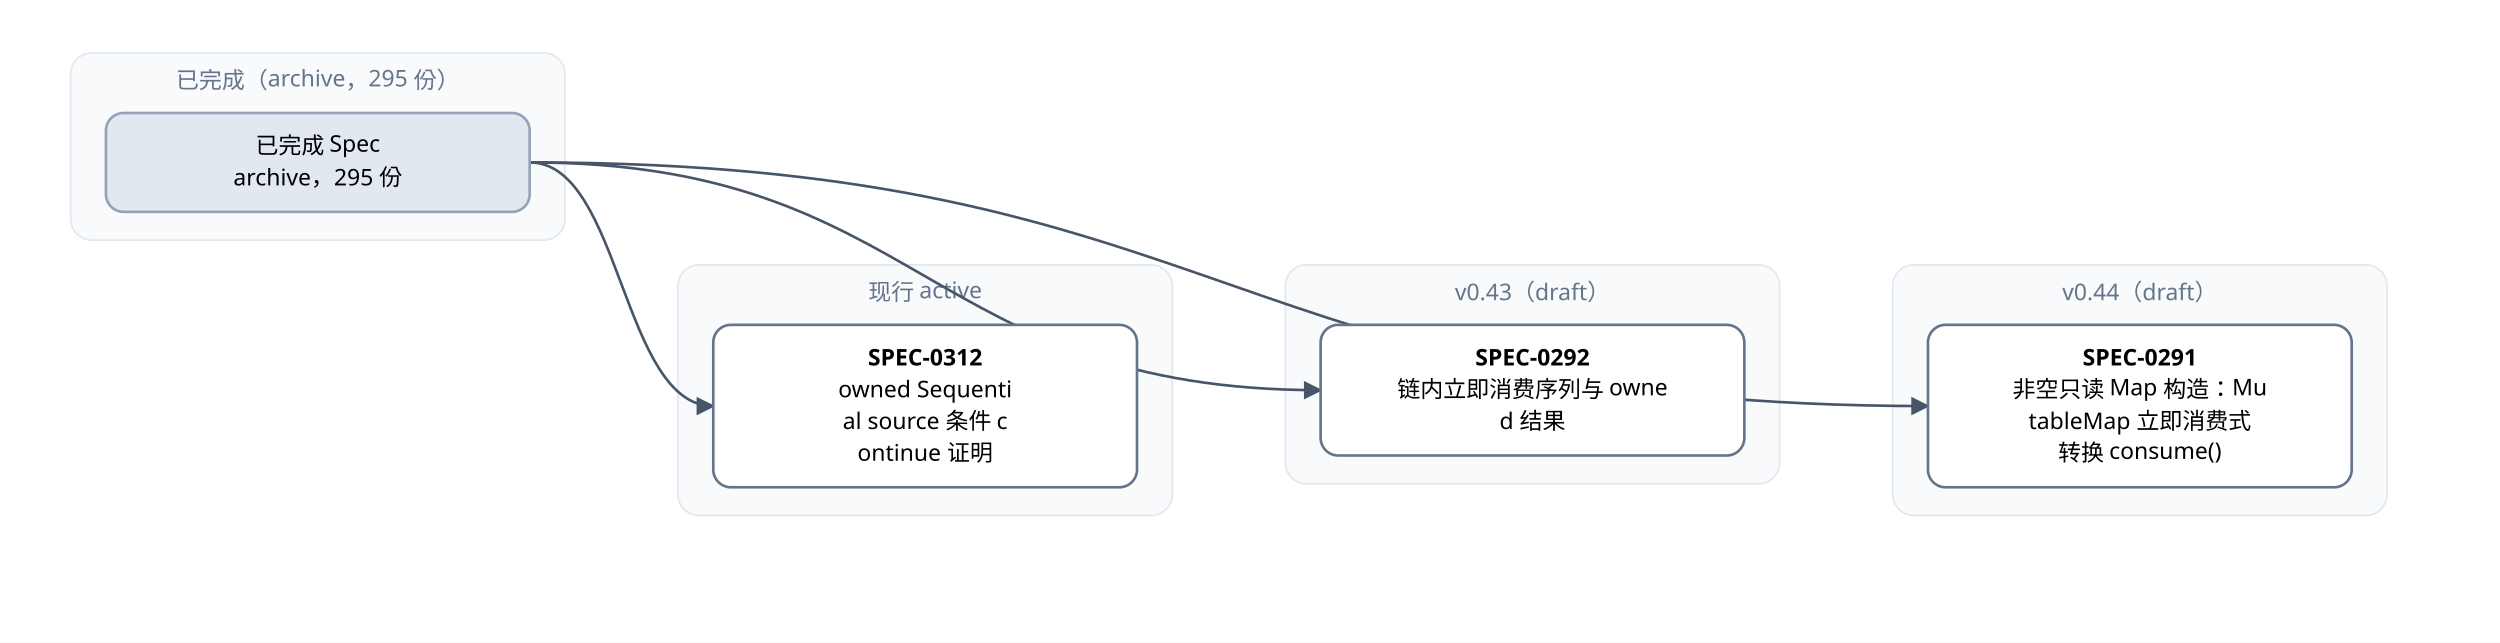
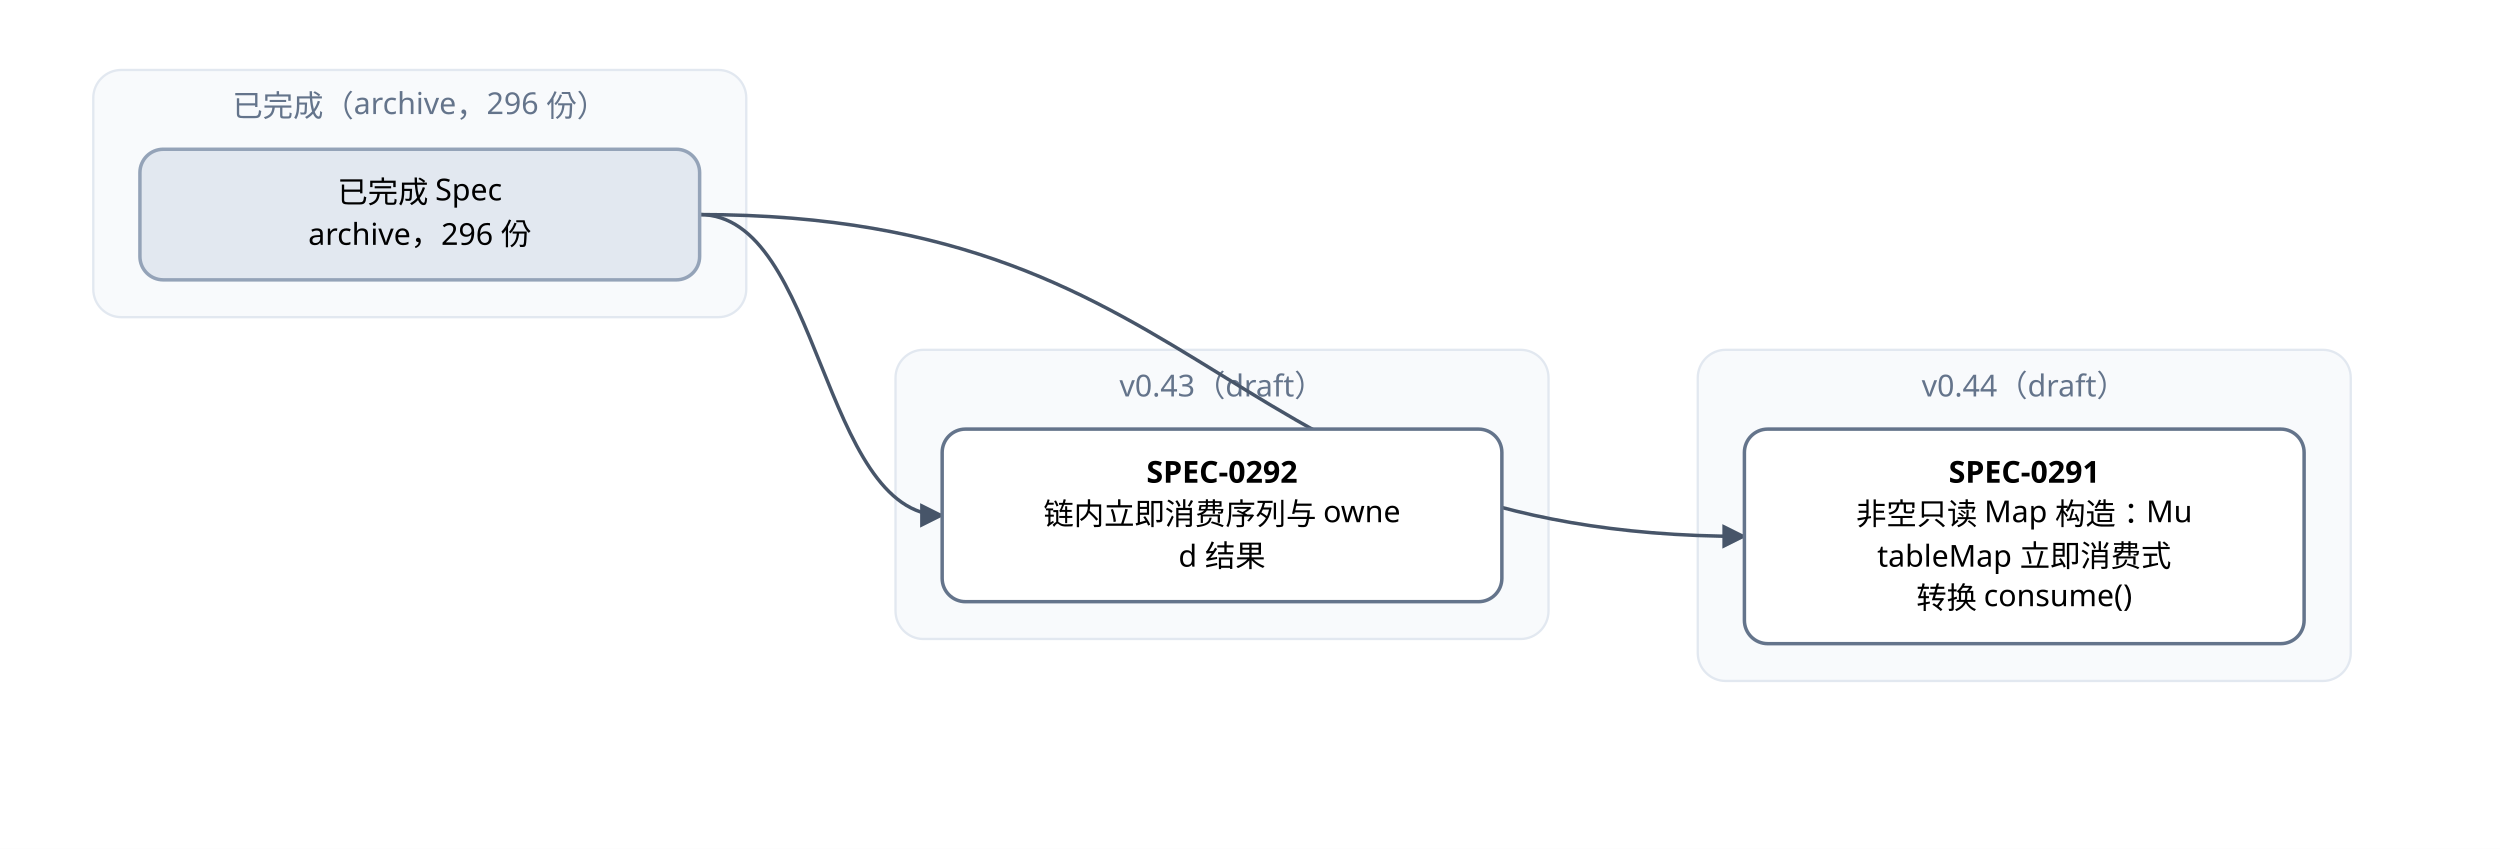
- <svg xmlns="http://www.w3.org/2000/svg" width="1416" height="364" viewBox="0 0 1416 364" font-family="PingFang SC, Microsoft YaHei, sans-serif">
+ <svg xmlns="http://www.w3.org/2000/svg" width="1072" height="364" viewBox="0 0 1072 364" font-family="PingFang SC, Microsoft YaHei, sans-serif">
  <defs>
    <marker id="arrow" viewBox="0 0 10 10" refX="9" refY="5" markerWidth="7" markerHeight="7" orient="auto-start-reverse">
      <path d="M0,0 L10,5 L0,10 z" fill="#475569" />
    </marker>
  </defs>
-   <rect width="1416" height="364" fill="#ffffff" />
+   <rect width="1072" height="364" fill="#ffffff" />
  <rect x="40" y="30" width="280" height="106" rx="12" fill="#f8fafc" stroke="#e2e8f0" />
-   <text x="180" y="50" text-anchor="middle" font-size="13" fill="#64748b">已完成（archive，295 份）</text>
-   <rect x="384" y="150" width="280" height="142" rx="12" fill="#f8fafc" stroke="#e2e8f0" />
-   <text x="524" y="170" text-anchor="middle" font-size="13" fill="#64748b">现行 active</text>
-   <rect x="728" y="150" width="280" height="124" rx="12" fill="#f8fafc" stroke="#e2e8f0" />
-   <text x="868" y="170" text-anchor="middle" font-size="13" fill="#64748b">v0.43（draft）</text>
-   <rect x="1072" y="150" width="280" height="142" rx="12" fill="#f8fafc" stroke="#e2e8f0" />
-   <text x="1212" y="170" text-anchor="middle" font-size="13" fill="#64748b">v0.44（draft）</text>
-   <path d="M 300 92 C 696 92, 696 230, 1092 230" fill="none" stroke="#475569" stroke-width="1.5" marker-end="url(#arrow)" />
-   <path d="M 300 92 C 524 92, 524 221, 748 221" fill="none" stroke="#475569" stroke-width="1.5" marker-end="url(#arrow)" />
-   <path d="M 300 92 C 352 92, 352 230, 404 230" fill="none" stroke="#475569" stroke-width="1.5" marker-end="url(#arrow)" />
-   <rect x="1092" y="184" width="240" height="92" rx="10" fill="#ffffff" stroke="#64748b" stroke-width="1.5" />
-   <text x="1212" y="207" text-anchor="middle" font-size="13" font-weight="600">SPEC-0291</text>
-   <text x="1212" y="225" text-anchor="middle" font-size="13">非空只读 Map 构造：Mu</text>
-   <text x="1212" y="243" text-anchor="middle" font-size="13">tableMap 立即消费式</text>
-   <text x="1212" y="261" text-anchor="middle" font-size="13">转换 consume()</text>
-   <rect x="748" y="184" width="240" height="74" rx="10" fill="#ffffff" stroke="#64748b" stroke-width="1.5" />
-   <text x="868" y="207" text-anchor="middle" font-size="13" font-weight="600">SPEC-0292</text>
-   <text x="868" y="225" text-anchor="middle" font-size="13">链内立即消费序列与 owne</text>
-   <text x="868" y="243" text-anchor="middle" font-size="13">d 结果</text>
-   <rect x="404" y="184" width="240" height="92" rx="10" fill="#ffffff" stroke="#64748b" stroke-width="1.5" />
-   <text x="524" y="207" text-anchor="middle" font-size="13" font-weight="600">SPEC-0312</text>
-   <text x="524" y="225" text-anchor="middle" font-size="13">owned Sequenti</text>
-   <text x="524" y="243" text-anchor="middle" font-size="13">al source 条件 c</text>
-   <text x="524" y="261" text-anchor="middle" font-size="13">ontinue 证明</text>
+   <text x="180" y="50" text-anchor="middle" font-size="13" fill="#64748b">已完成（archive，296 份）</text>
+   <rect x="384" y="150" width="280" height="124" rx="12" fill="#f8fafc" stroke="#e2e8f0" />
+   <text x="524" y="170" text-anchor="middle" font-size="13" fill="#64748b">v0.43（draft）</text>
+   <rect x="728" y="150" width="280" height="142" rx="12" fill="#f8fafc" stroke="#e2e8f0" />
+   <text x="868" y="170" text-anchor="middle" font-size="13" fill="#64748b">v0.44（draft）</text>
+   <path d="M 300 92 C 524 92, 524 230, 748 230" fill="none" stroke="#475569" stroke-width="1.5" marker-end="url(#arrow)" />
+   <path d="M 300 92 C 352 92, 352 221, 404 221" fill="none" stroke="#475569" stroke-width="1.5" marker-end="url(#arrow)" />
+   <rect x="748" y="184" width="240" height="92" rx="10" fill="#ffffff" stroke="#64748b" stroke-width="1.5" />
+   <text x="868" y="207" text-anchor="middle" font-size="13" font-weight="600">SPEC-0291</text>
+   <text x="868" y="225" text-anchor="middle" font-size="13">非空只读 Map 构造：Mu</text>
+   <text x="868" y="243" text-anchor="middle" font-size="13">tableMap 立即消费式</text>
+   <text x="868" y="261" text-anchor="middle" font-size="13">转换 consume()</text>
+   <rect x="404" y="184" width="240" height="74" rx="10" fill="#ffffff" stroke="#64748b" stroke-width="1.5" />
+   <text x="524" y="207" text-anchor="middle" font-size="13" font-weight="600">SPEC-0292</text>
+   <text x="524" y="225" text-anchor="middle" font-size="13">链内立即消费序列与 owne</text>
+   <text x="524" y="243" text-anchor="middle" font-size="13">d 结果</text>
  <rect x="60" y="64" width="240" height="56" rx="10" fill="#e2e8f0" stroke="#94a3b8" stroke-width="1.5" />
  <text x="180" y="87" text-anchor="middle" font-size="13">已完成 Spec</text>
-   <text x="180" y="105" text-anchor="middle" font-size="13">archive，295 份</text>
+   <text x="180" y="105" text-anchor="middle" font-size="13">archive，296 份</text>
</svg>
